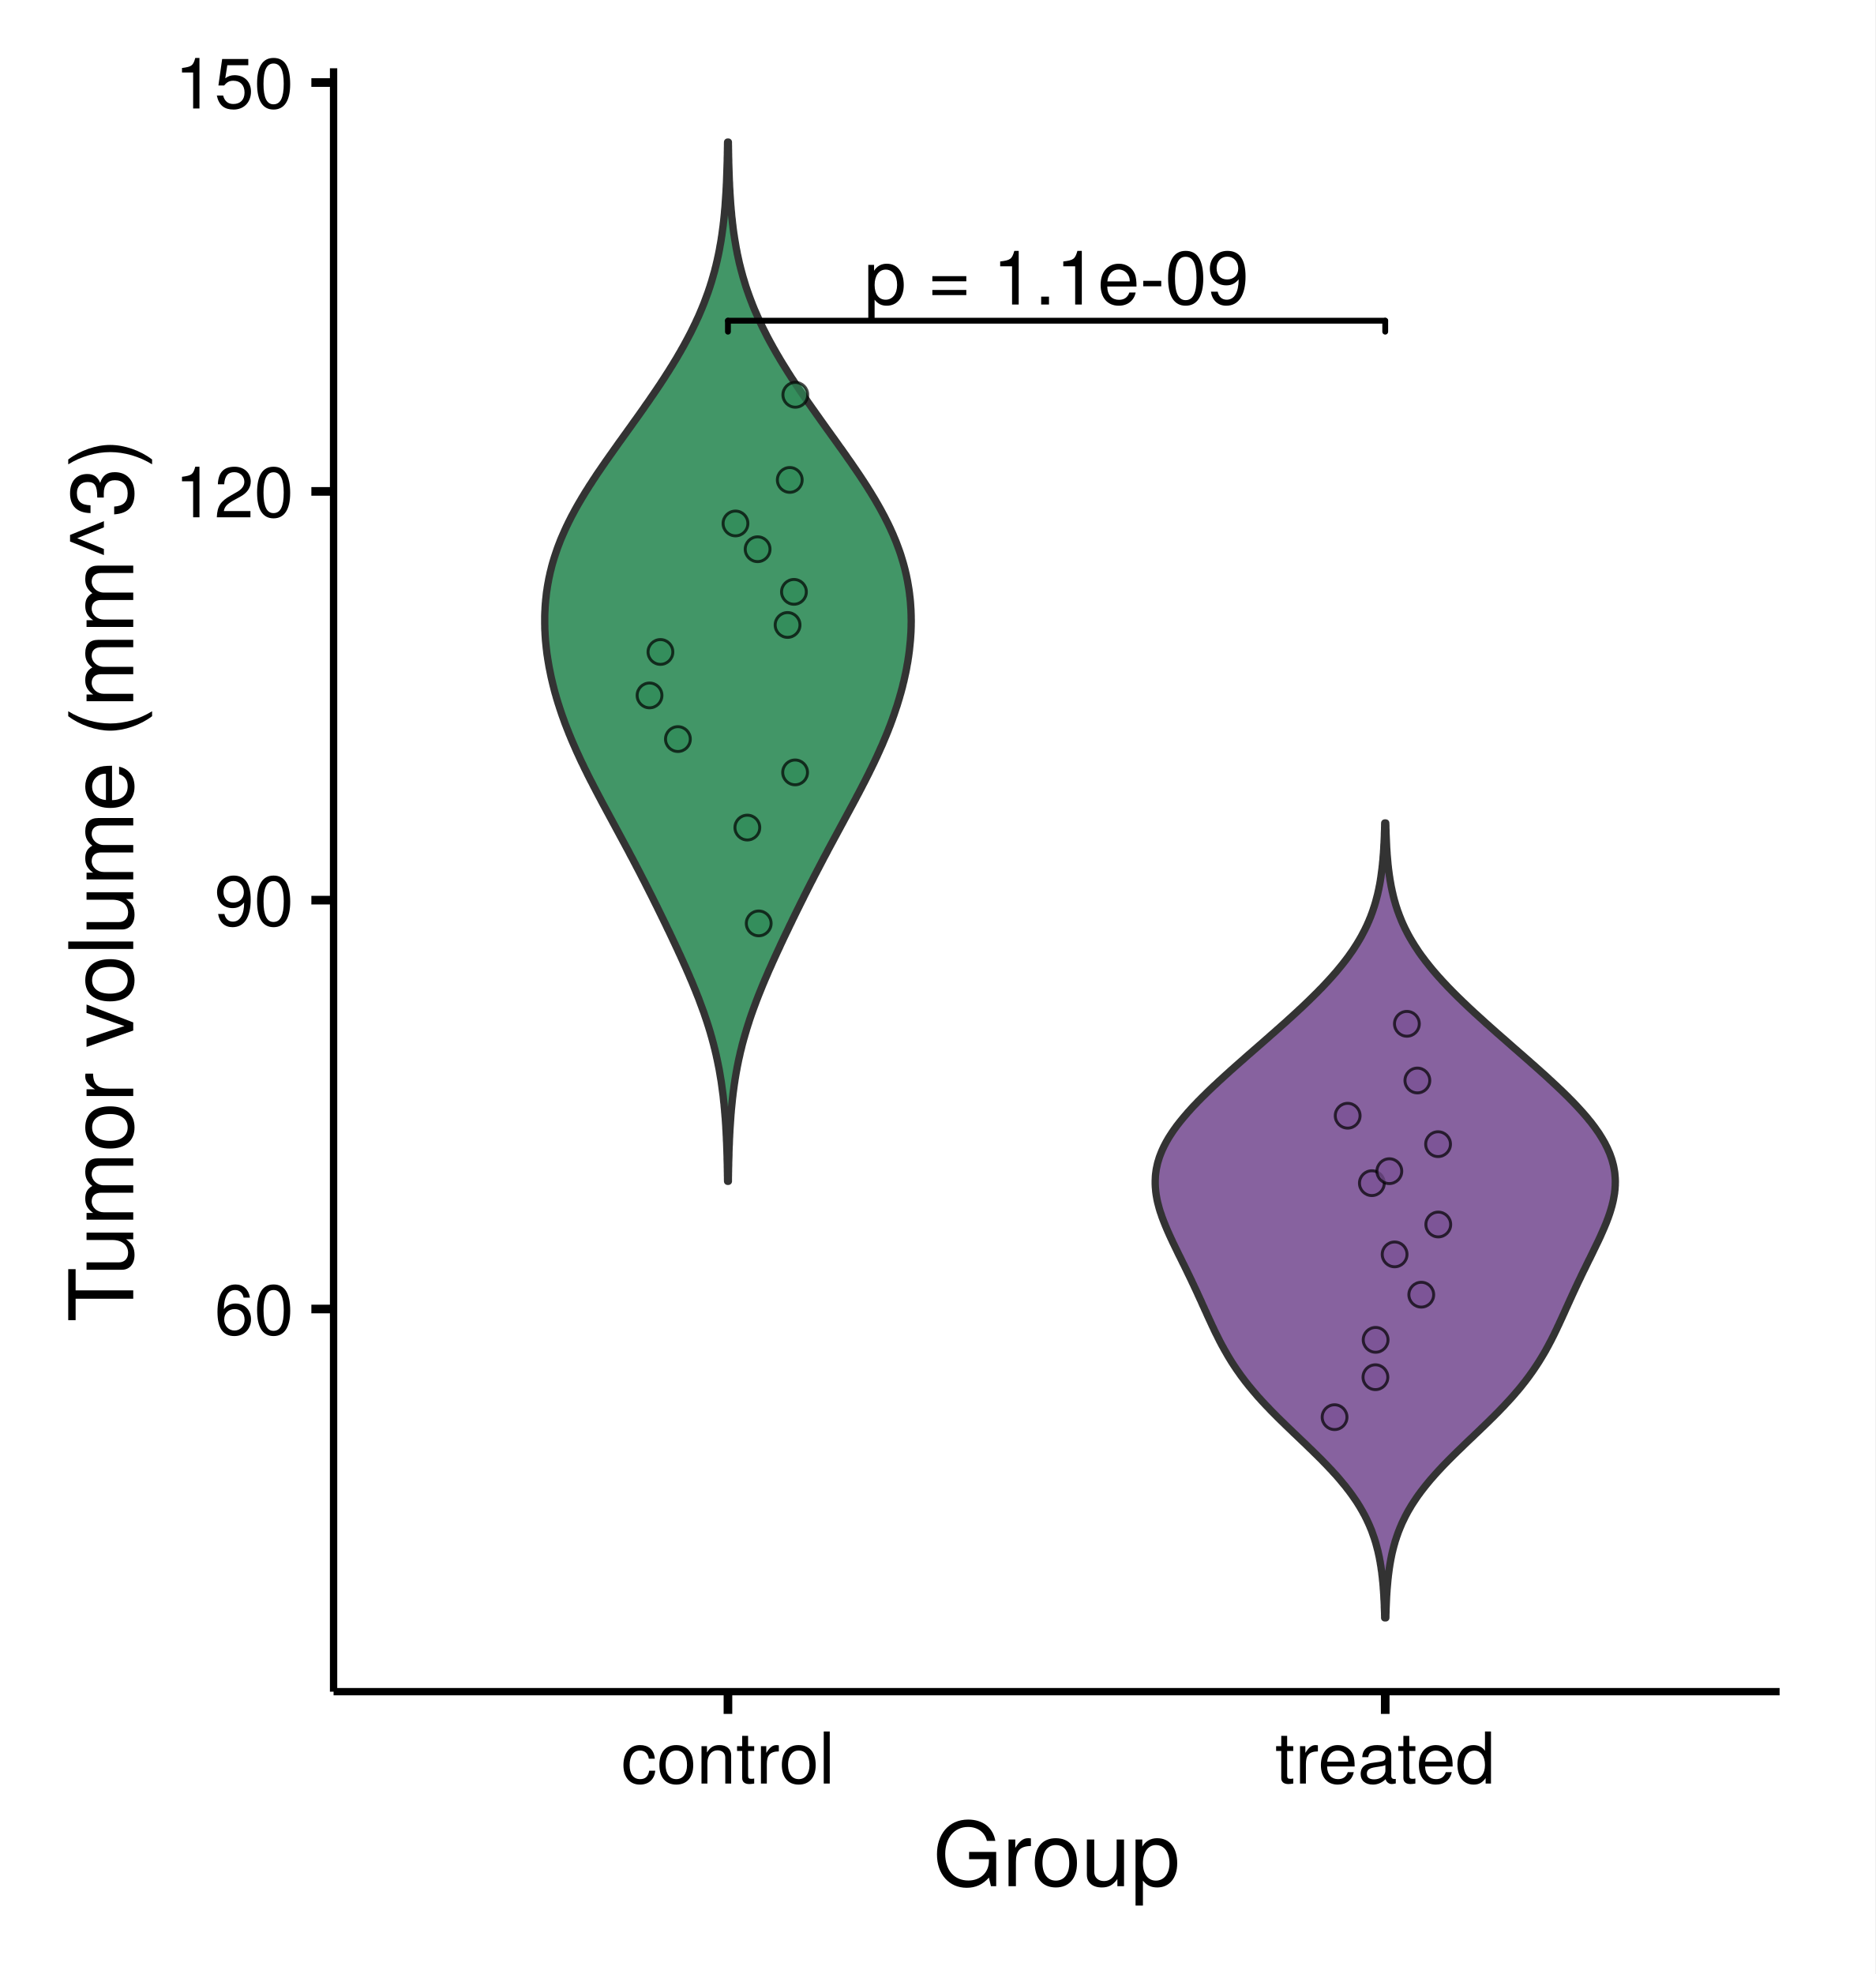
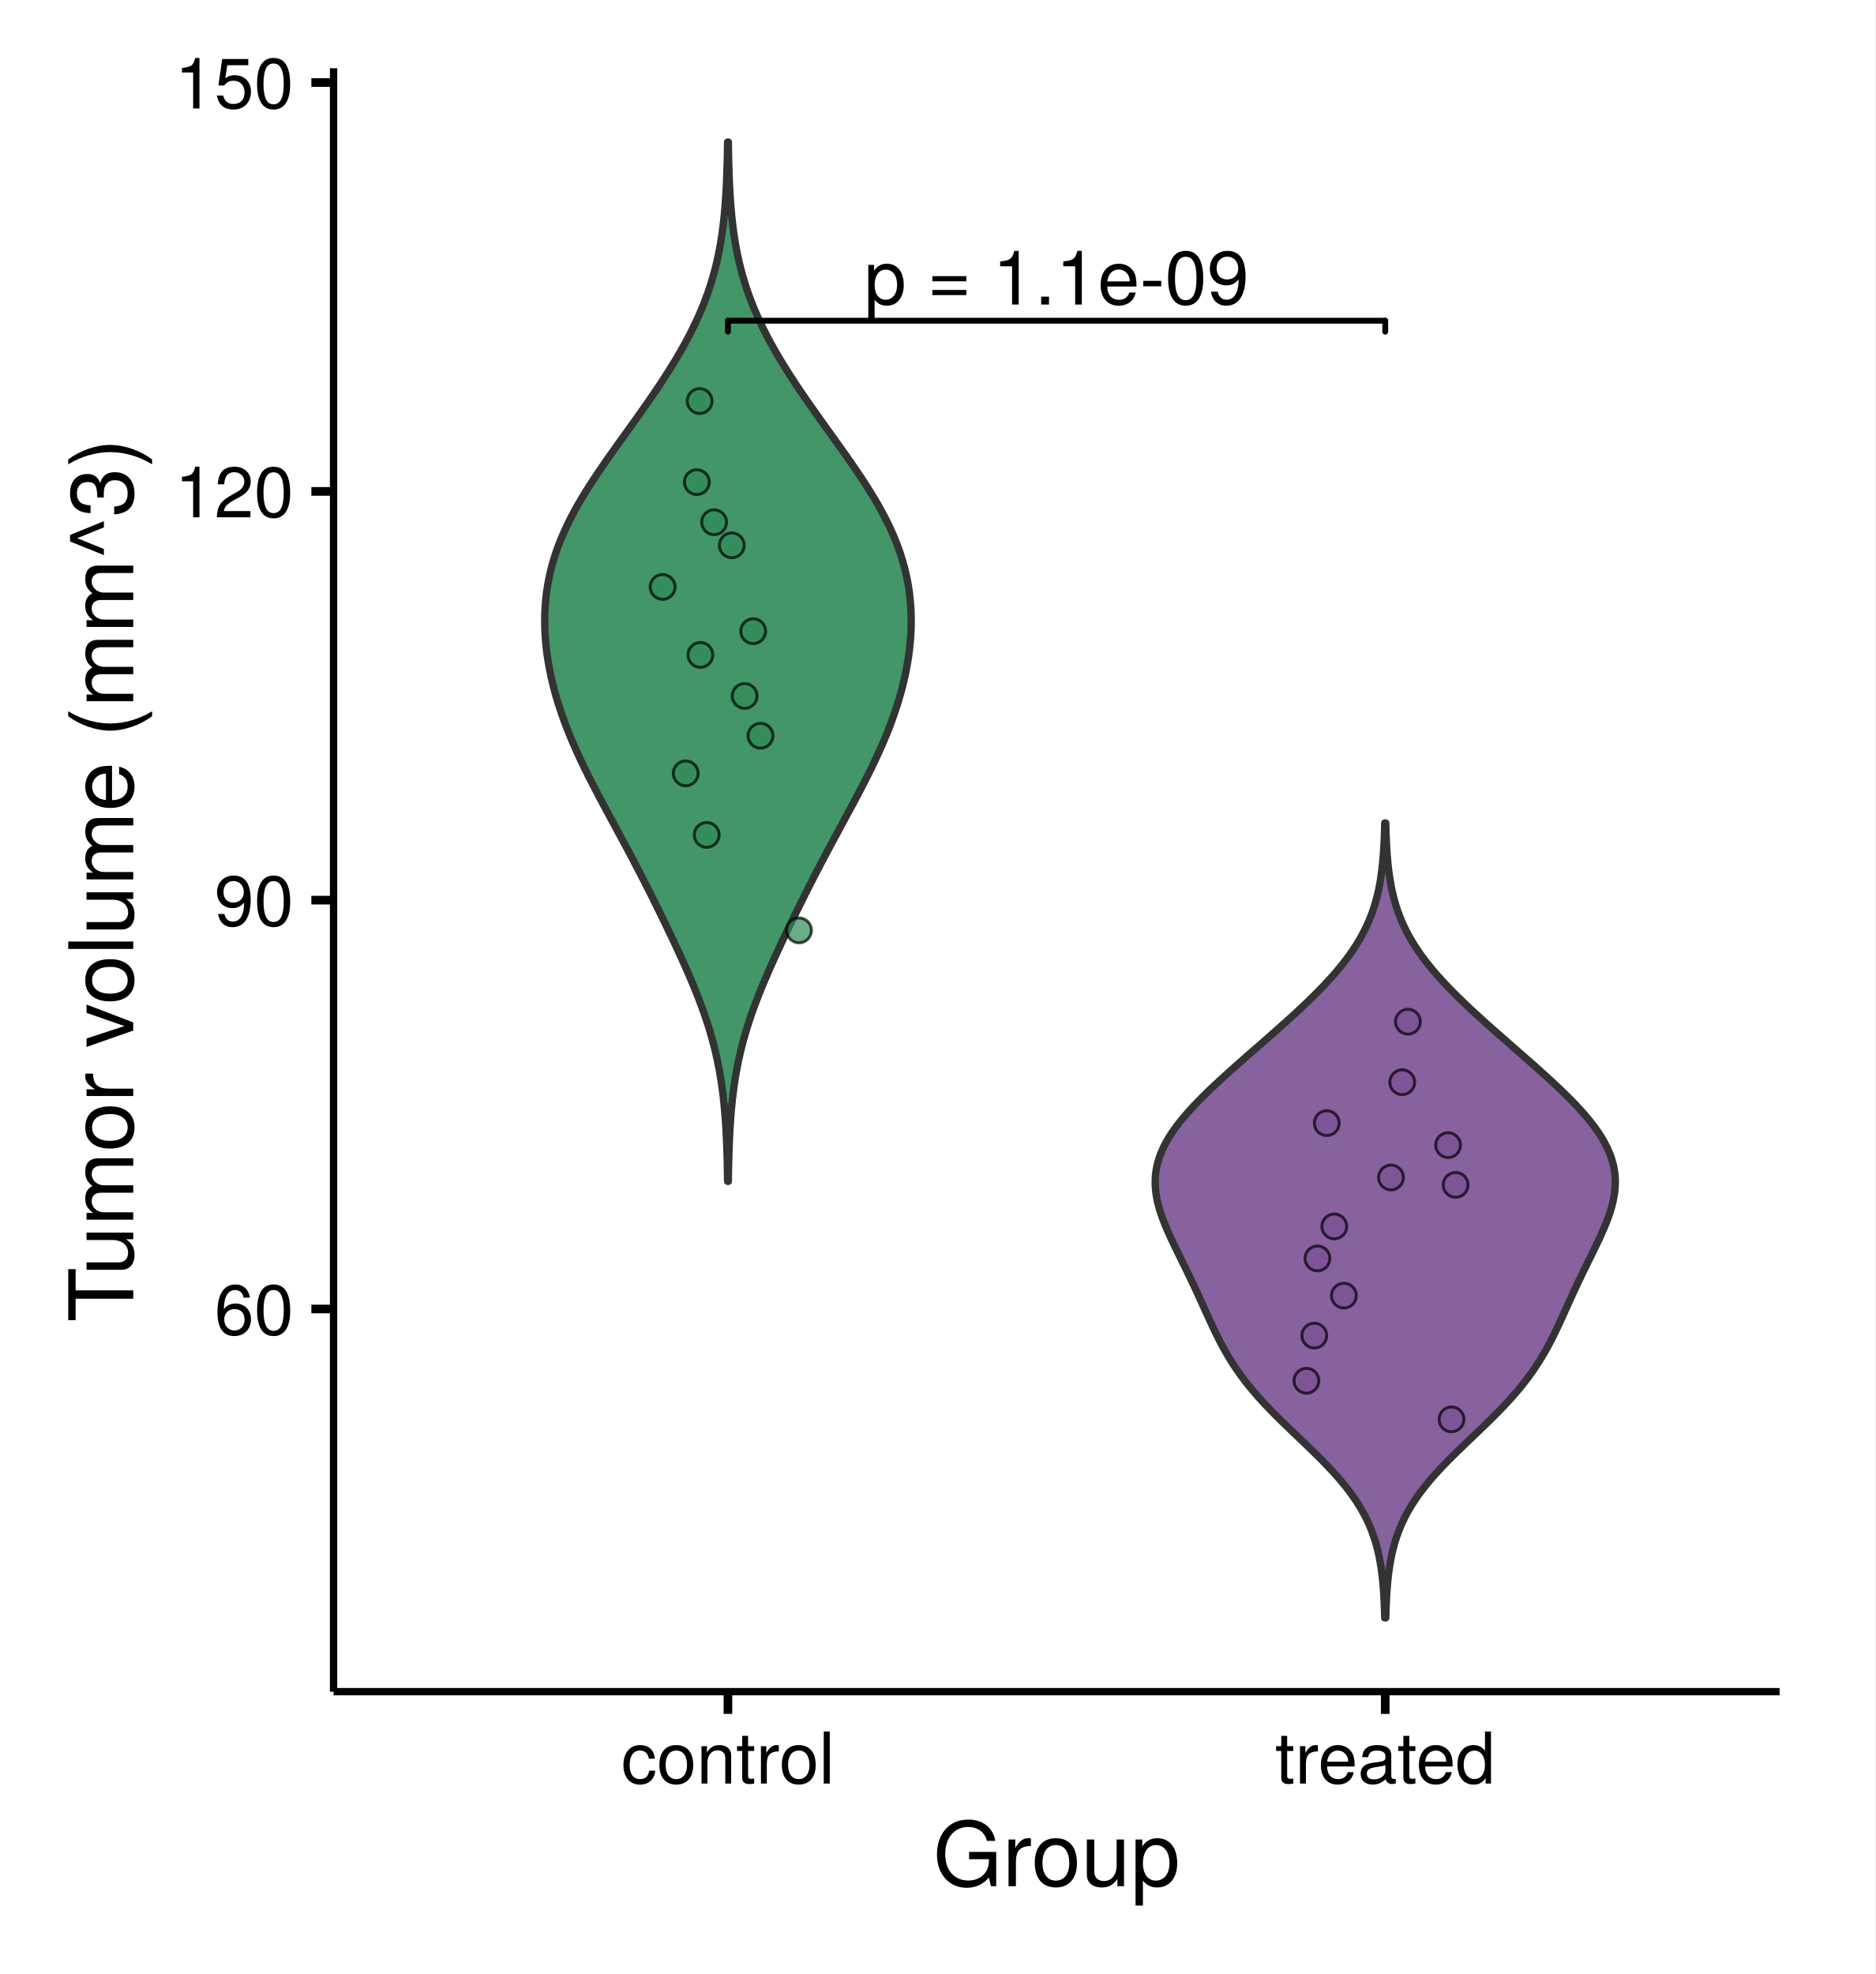
<svg xmlns="http://www.w3.org/2000/svg" class="svglite" width="273.60pt" height="288.00pt" viewBox="0 0 273.60 288.00">
  <defs>
    <style type="text/css">
    .svglite line, .svglite polyline, .svglite polygon, .svglite path, .svglite rect, .svglite circle {
      fill: none;
      stroke: #000000;
      stroke-linecap: round;
      stroke-linejoin: round;
      stroke-miterlimit: 10.00;
    }
    .svglite text {
      white-space: pre;
    }
  </style>
  </defs>
  <rect width="100%" height="100%" style="stroke: none; fill: #FFFFFF;" />
  <defs>
    <clipPath id="cpMC4wMHwyNzMuNjB8MC4wMHwyODguMDA=">
      <rect x="0.00" y="0.00" width="273.60" height="288.00" />
    </clipPath>
  </defs>
  <g clip-path="url(#cpMC4wMHwyNzMuNjB8MC4wMHwyODguMDA=)">
    <rect x="0.00" y="0.00" width="273.60" height="288.00" style="stroke-width: 1.26; stroke: #FFFFFF; fill: #FFFFFF;" />
  </g>
  <defs>
    <clipPath id="cpNDguNjd8MjU5LjY1fDkuOTZ8MjQ2Ljgx">
      <rect x="48.67" y="9.96" width="210.98" height="236.85" />
    </clipPath>
  </defs>
  <g clip-path="url(#cpNDguNjd8MjU5LjY1fDkuOTZ8MjQ2Ljgx)">
    <rect x="48.67" y="9.96" width="210.98" height="236.85" style="stroke-width: 1.26; stroke: none; fill: #FFFFFF;" />
    <polygon points="106.16,172.35 106.15,172.05 106.15,171.76 106.14,171.46 106.14,171.16 106.13,170.87 106.13,170.57 106.12,170.27 106.12,169.98 106.11,169.68 106.10,169.38 106.09,169.09 106.09,168.79 106.08,168.49 106.07,168.20 106.06,167.90 106.05,167.60 106.04,167.31 106.03,167.01 106.02,166.71 106.00,166.41 105.99,166.12 105.98,165.82 105.96,165.52 105.95,165.23 105.93,164.93 105.91,164.63 105.90,164.34 105.88,164.04 105.86,163.74 105.84,163.45 105.82,163.15 105.79,162.85 105.77,162.56 105.74,162.26 105.72,161.96 105.69,161.67 105.66,161.37 105.64,161.07 105.60,160.78 105.57,160.48 105.54,160.18 105.51,159.89 105.47,159.59 105.43,159.29 105.39,159.00 105.35,158.70 105.31,158.40 105.27,158.11 105.23,157.81 105.18,157.51 105.13,157.22 105.08,156.92 105.03,156.62 104.98,156.33 104.93,156.03 104.87,155.73 104.81,155.44 104.75,155.14 104.69,154.84 104.63,154.55 104.56,154.25 104.50,153.95 104.43,153.66 104.36,153.36 104.29,153.06 104.21,152.77 104.14,152.47 104.06,152.17 103.98,151.88 103.90,151.58 103.82,151.28 103.73,150.99 103.65,150.69 103.56,150.39 103.47,150.10 103.38,149.80 103.28,149.50 103.19,149.21 103.09,148.91 102.99,148.61 102.89,148.32 102.79,148.02 102.69,147.72 102.58,147.43 102.47,147.13 102.36,146.83 102.25,146.54 102.14,146.24 102.03,145.94 101.92,145.64 101.80,145.35 101.68,145.05 101.56,144.75 101.45,144.46 101.32,144.16 101.20,143.86 101.08,143.57 100.96,143.27 100.83,142.97 100.70,142.68 100.58,142.38 100.45,142.08 100.32,141.79 100.19,141.49 100.06,141.19 99.93,140.90 99.79,140.60 99.66,140.30 99.53,140.01 99.39,139.71 99.26,139.41 99.12,139.12 98.98,138.82 98.85,138.52 98.71,138.23 98.57,137.93 98.43,137.63 98.29,137.34 98.15,137.04 98.01,136.74 97.87,136.45 97.73,136.15 97.59,135.85 97.44,135.56 97.30,135.26 97.16,134.96 97.02,134.67 96.87,134.37 96.73,134.07 96.58,133.78 96.44,133.48 96.29,133.18 96.15,132.89 96.00,132.59 95.86,132.29 95.71,132.00 95.56,131.70 95.41,131.40 95.27,131.11 95.12,130.81 94.97,130.51 94.82,130.22 94.67,129.92 94.52,129.62 94.37,129.33 94.22,129.03 94.07,128.73 93.92,128.44 93.76,128.14 93.61,127.84 93.46,127.55 93.31,127.25 93.15,126.95 93.00,126.66 92.84,126.36 92.69,126.06 92.53,125.77 92.38,125.47 92.22,125.17 92.06,124.88 91.90,124.58 91.75,124.28 91.59,123.98 91.43,123.69 91.27,123.39 91.11,123.09 90.95,122.80 90.79,122.50 90.63,122.20 90.47,121.91 90.31,121.61 90.15,121.31 89.99,121.02 89.83,120.72 89.67,120.42 89.51,120.13 89.35,119.83 89.19,119.53 89.03,119.24 88.87,118.94 88.71,118.64 88.55,118.35 88.39,118.05 88.23,117.75 88.07,117.46 87.91,117.16 87.75,116.86 87.60,116.57 87.44,116.27 87.28,115.97 87.13,115.68 86.97,115.38 86.82,115.08 86.66,114.79 86.51,114.49 86.36,114.19 86.20,113.90 86.05,113.60 85.90,113.30 85.75,113.01 85.61,112.71 85.46,112.41 85.31,112.12 85.17,111.82 85.03,111.52 84.88,111.23 84.74,110.93 84.60,110.63 84.47,110.34 84.33,110.04 84.19,109.74 84.06,109.45 83.93,109.15 83.80,108.85 83.67,108.56 83.54,108.26 83.41,107.96 83.29,107.67 83.17,107.37 83.04,107.07 82.93,106.78 82.81,106.48 82.69,106.18 82.58,105.89 82.46,105.59 82.35,105.29 82.25,105.00 82.14,104.70 82.03,104.40 81.93,104.11 81.83,103.81 81.73,103.51 81.63,103.21 81.54,102.92 81.44,102.62 81.35,102.32 81.26,102.03 81.17,101.73 81.09,101.43 81.00,101.14 80.92,100.84 80.84,100.54 80.77,100.25 80.69,99.95 80.62,99.65 80.55,99.36 80.48,99.06 80.41,98.76 80.35,98.47 80.29,98.17 80.23,97.87 80.17,97.58 80.11,97.28 80.06,96.98 80.01,96.69 79.96,96.39 79.91,96.09 79.87,95.80 79.82,95.50 79.78,95.20 79.75,94.91 79.71,94.61 79.68,94.31 79.65,94.02 79.62,93.72 79.59,93.42 79.57,93.13 79.55,92.83 79.53,92.53 79.52,92.24 79.50,91.94 79.49,91.64 79.49,91.35 79.48,91.05 79.48,90.75 79.48,90.46 79.48,90.16 79.48,89.86 79.49,89.57 79.50,89.27 79.52,88.97 79.53,88.68 79.55,88.38 79.57,88.08 79.60,87.79 79.62,87.49 79.66,87.19 79.69,86.90 79.72,86.60 79.76,86.30 79.81,86.01 79.85,85.71 79.90,85.41 79.95,85.12 80.01,84.82 80.06,84.52 80.12,84.23 80.19,83.93 80.25,83.63 80.32,83.34 80.40,83.04 80.47,82.74 80.55,82.44 80.63,82.15 80.72,81.85 80.81,81.55 80.90,81.26 81.00,80.96 81.10,80.66 81.20,80.37 81.30,80.07 81.41,79.77 81.52,79.48 81.64,79.18 81.75,78.88 81.87,78.59 82.00,78.29 82.13,77.99 82.26,77.70 82.39,77.40 82.53,77.10 82.66,76.81 82.81,76.51 82.95,76.21 83.10,75.92 83.25,75.62 83.40,75.32 83.56,75.03 83.72,74.73 83.88,74.43 84.04,74.14 84.21,73.84 84.38,73.54 84.55,73.25 84.73,72.95 84.90,72.65 85.08,72.36 85.26,72.06 85.44,71.76 85.63,71.47 85.82,71.17 86.00,70.87 86.20,70.58 86.39,70.28 86.58,69.98 86.78,69.69 86.97,69.39 87.17,69.09 87.37,68.80 87.58,68.50 87.78,68.20 87.98,67.91 88.19,67.61 88.39,67.31 88.60,67.02 88.81,66.72 89.02,66.42 89.23,66.13 89.44,65.83 89.65,65.53 89.86,65.24 90.07,64.94 90.28,64.64 90.49,64.35 90.71,64.05 90.92,63.75 91.13,63.46 91.35,63.16 91.56,62.86 91.77,62.57 91.99,62.27 92.20,61.97 92.41,61.67 92.62,61.38 92.84,61.08 93.05,60.78 93.26,60.49 93.47,60.19 93.68,59.89 93.89,59.60 94.09,59.30 94.30,59.00 94.51,58.71 94.72,58.41 94.92,58.11 95.12,57.82 95.33,57.52 95.53,57.22 95.73,56.93 95.93,56.63 96.13,56.33 96.33,56.04 96.52,55.74 96.72,55.44 96.91,55.15 97.10,54.85 97.29,54.55 97.48,54.26 97.67,53.96 97.85,53.66 98.04,53.37 98.22,53.07 98.40,52.77 98.58,52.48 98.76,52.18 98.93,51.88 99.10,51.59 99.28,51.29 99.44,50.99 99.61,50.70 99.78,50.40 99.94,50.10 100.10,49.81 100.26,49.51 100.42,49.21 100.57,48.92 100.73,48.62 100.88,48.32 101.02,48.03 101.17,47.73 101.31,47.43 101.46,47.14 101.59,46.84 101.73,46.54 101.87,46.25 102.00,45.95 102.13,45.65 102.25,45.36 102.38,45.06 102.50,44.76 102.62,44.47 102.74,44.17 102.85,43.87 102.96,43.58 103.07,43.28 103.18,42.98 103.29,42.69 103.39,42.39 103.49,42.09 103.59,41.80 103.68,41.50 103.78,41.20 103.87,40.90 103.95,40.61 104.04,40.31 104.12,40.01 104.21,39.72 104.29,39.42 104.36,39.12 104.44,38.83 104.51,38.53 104.58,38.23 104.65,37.94 104.71,37.64 104.78,37.34 104.84,37.05 104.90,36.75 104.96,36.45 105.01,36.16 105.06,35.86 105.12,35.56 105.17,35.27 105.22,34.97 105.26,34.67 105.31,34.38 105.35,34.08 105.39,33.78 105.43,33.49 105.47,33.19 105.51,32.89 105.54,32.60 105.58,32.30 105.61,32.00 105.64,31.71 105.67,31.41 105.70,31.11 105.72,30.82 105.75,30.52 105.78,30.22 105.80,29.93 105.82,29.63 105.84,29.33 105.86,29.04 105.88,28.74 105.90,28.44 105.92,28.15 105.94,27.85 105.95,27.55 105.97,27.26 105.98,26.96 106.00,26.66 106.01,26.37 106.02,26.07 106.03,25.77 106.04,25.48 106.05,25.18 106.06,24.88 106.07,24.59 106.08,24.29 106.09,23.99 106.10,23.70 106.11,23.40 106.11,23.10 106.12,22.81 106.13,22.51 106.13,22.21 106.14,21.92 106.14,21.62 106.15,21.32 106.15,21.03 106.16,20.73 106.27,20.73 106.27,21.03 106.28,21.32 106.28,21.62 106.29,21.92 106.29,22.21 106.30,22.51 106.30,22.81 106.31,23.10 106.32,23.40 106.32,23.70 106.33,23.99 106.34,24.29 106.35,24.59 106.36,24.88 106.37,25.18 106.38,25.48 106.39,25.77 106.40,26.07 106.41,26.37 106.43,26.66 106.44,26.96 106.45,27.26 106.47,27.55 106.49,27.85 106.50,28.15 106.52,28.44 106.54,28.74 106.56,29.04 106.58,29.33 106.60,29.63 106.62,29.93 106.65,30.22 106.67,30.52 106.70,30.82 106.73,31.11 106.75,31.41 106.78,31.71 106.82,32.00 106.85,32.30 106.88,32.60 106.92,32.89 106.95,33.19 106.99,33.49 107.03,33.78 107.07,34.08 107.12,34.38 107.16,34.67 107.21,34.97 107.26,35.27 107.31,35.56 107.36,35.86 107.41,36.16 107.47,36.45 107.53,36.75 107.58,37.05 107.65,37.34 107.71,37.64 107.78,37.94 107.84,38.23 107.91,38.53 107.99,38.83 108.06,39.12 108.14,39.42 108.22,39.72 108.30,40.01 108.38,40.31 108.47,40.61 108.56,40.90 108.65,41.20 108.74,41.50 108.83,41.80 108.93,42.09 109.03,42.39 109.14,42.69 109.24,42.98 109.35,43.28 109.46,43.58 109.57,43.87 109.69,44.17 109.80,44.47 109.92,44.76 110.04,45.06 110.17,45.36 110.30,45.65 110.43,45.95 110.56,46.25 110.69,46.54 110.83,46.84 110.97,47.14 111.11,47.43 111.25,47.73 111.40,48.03 111.55,48.32 111.70,48.62 111.85,48.92 112.00,49.21 112.16,49.51 112.32,49.81 112.48,50.10 112.65,50.40 112.81,50.70 112.98,50.99 113.15,51.29 113.32,51.59 113.49,51.88 113.67,52.18 113.84,52.48 114.02,52.77 114.20,53.07 114.39,53.37 114.57,53.66 114.76,53.96 114.94,54.26 115.13,54.55 115.32,54.85 115.51,55.15 115.71,55.44 115.90,55.74 116.10,56.04 116.29,56.33 116.49,56.63 116.69,56.93 116.89,57.22 117.10,57.52 117.30,57.82 117.50,58.11 117.71,58.41 117.91,58.71 118.12,59.00 118.33,59.30 118.54,59.60 118.75,59.89 118.96,60.19 119.17,60.49 119.38,60.78 119.59,61.08 119.80,61.38 120.01,61.67 120.22,61.97 120.44,62.27 120.65,62.57 120.86,62.86 121.08,63.16 121.29,63.46 121.50,63.75 121.72,64.05 121.93,64.35 122.14,64.64 122.35,64.94 122.56,65.24 122.78,65.53 122.99,65.83 123.20,66.13 123.41,66.42 123.61,66.72 123.82,67.02 124.03,67.31 124.24,67.61 124.44,67.91 124.64,68.20 124.85,68.50 125.05,68.80 125.25,69.09 125.45,69.39 125.65,69.69 125.84,69.98 126.04,70.28 126.23,70.58 126.42,70.87 126.61,71.17 126.79,71.47 126.98,71.76 127.16,72.06 127.34,72.36 127.52,72.65 127.70,72.95 127.87,73.25 128.04,73.54 128.21,73.84 128.38,74.14 128.54,74.43 128.70,74.73 128.86,75.03 129.02,75.32 129.17,75.62 129.32,75.92 129.47,76.21 129.62,76.51 129.76,76.81 129.90,77.10 130.03,77.40 130.17,77.70 130.30,77.99 130.42,78.29 130.55,78.59 130.67,78.88 130.79,79.18 130.90,79.48 131.01,79.77 131.12,80.07 131.23,80.37 131.33,80.66 131.43,80.96 131.52,81.26 131.61,81.55 131.70,81.85 131.79,82.15 131.87,82.44 131.95,82.74 132.03,83.04 132.10,83.34 132.17,83.63 132.24,83.93 132.30,84.23 132.36,84.52 132.42,84.82 132.47,85.12 132.52,85.41 132.57,85.71 132.62,86.01 132.66,86.30 132.70,86.60 132.73,86.90 132.77,87.19 132.80,87.49 132.83,87.79 132.85,88.08 132.87,88.38 132.89,88.68 132.91,88.97 132.92,89.27 132.93,89.57 132.94,89.86 132.94,90.16 132.95,90.46 132.95,90.75 132.94,91.05 132.94,91.35 132.93,91.64 132.92,91.94 132.91,92.24 132.89,92.53 132.87,92.83 132.85,93.13 132.83,93.42 132.80,93.72 132.77,94.02 132.74,94.31 132.71,94.61 132.68,94.91 132.64,95.20 132.60,95.50 132.56,95.80 132.51,96.09 132.47,96.39 132.42,96.69 132.36,96.98 132.31,97.28 132.26,97.58 132.20,97.87 132.14,98.17 132.07,98.47 132.01,98.76 131.94,99.06 131.88,99.36 131.80,99.65 131.73,99.95 131.66,100.25 131.58,100.54 131.50,100.84 131.42,101.14 131.33,101.43 131.25,101.73 131.16,102.03 131.07,102.32 130.98,102.62 130.89,102.92 130.79,103.21 130.69,103.51 130.59,103.81 130.49,104.11 130.39,104.40 130.28,104.70 130.18,105.00 130.07,105.29 129.96,105.59 129.85,105.89 129.73,106.18 129.62,106.48 129.50,106.78 129.38,107.07 129.26,107.37 129.13,107.67 129.01,107.96 128.88,108.26 128.76,108.56 128.63,108.85 128.49,109.15 128.36,109.45 128.23,109.74 128.09,110.04 127.96,110.34 127.82,110.63 127.68,110.93 127.54,111.23 127.40,111.52 127.25,111.82 127.11,112.12 126.96,112.41 126.82,112.71 126.67,113.01 126.52,113.30 126.37,113.60 126.22,113.90 126.07,114.19 125.91,114.49 125.76,114.79 125.61,115.08 125.45,115.38 125.30,115.68 125.14,115.97 124.98,116.27 124.83,116.57 124.67,116.86 124.51,117.16 124.35,117.46 124.19,117.75 124.03,118.05 123.87,118.35 123.71,118.64 123.55,118.94 123.39,119.24 123.23,119.53 123.07,119.83 122.91,120.13 122.75,120.42 122.59,120.72 122.43,121.02 122.27,121.31 122.11,121.61 121.95,121.91 121.79,122.20 121.63,122.50 121.47,122.80 121.31,123.09 121.15,123.39 120.99,123.69 120.83,123.98 120.68,124.28 120.52,124.58 120.36,124.88 120.20,125.17 120.05,125.47 119.89,125.77 119.74,126.06 119.58,126.36 119.43,126.66 119.27,126.95 119.12,127.25 118.96,127.55 118.81,127.84 118.66,128.14 118.51,128.44 118.35,128.73 118.20,129.03 118.05,129.33 117.90,129.62 117.75,129.92 117.60,130.22 117.45,130.51 117.30,130.81 117.16,131.11 117.01,131.40 116.86,131.70 116.71,132.00 116.57,132.29 116.42,132.59 116.27,132.89 116.13,133.18 115.98,133.48 115.84,133.78 115.69,134.07 115.55,134.37 115.41,134.67 115.26,134.96 115.12,135.26 114.98,135.56 114.84,135.85 114.69,136.15 114.55,136.45 114.41,136.74 114.27,137.04 114.13,137.34 113.99,137.63 113.85,137.93 113.72,138.23 113.58,138.52 113.44,138.82 113.30,139.12 113.17,139.41 113.03,139.71 112.90,140.01 112.76,140.30 112.63,140.60 112.50,140.90 112.37,141.19 112.23,141.49 112.10,141.79 111.98,142.08 111.85,142.38 111.72,142.68 111.59,142.97 111.47,143.27 111.34,143.57 111.22,143.86 111.10,144.16 110.98,144.46 110.86,144.75 110.74,145.05 110.62,145.35 110.51,145.64 110.39,145.94 110.28,146.24 110.17,146.54 110.06,146.83 109.95,147.13 109.84,147.43 109.74,147.72 109.63,148.02 109.53,148.32 109.43,148.61 109.33,148.91 109.24,149.21 109.14,149.50 109.05,149.80 108.95,150.10 108.87,150.39 108.78,150.69 108.69,150.99 108.61,151.28 108.52,151.58 108.44,151.88 108.36,152.17 108.28,152.47 108.21,152.77 108.14,153.06 108.06,153.36 107.99,153.66 107.93,153.95 107.86,154.25 107.79,154.55 107.73,154.84 107.67,155.14 107.61,155.44 107.55,155.73 107.50,156.03 107.44,156.33 107.39,156.62 107.34,156.92 107.29,157.22 107.24,157.51 107.20,157.81 107.15,158.11 107.11,158.40 107.07,158.70 107.03,159.00 106.99,159.29 106.95,159.59 106.92,159.89 106.88,160.18 106.85,160.48 106.82,160.78 106.79,161.07 106.76,161.37 106.73,161.67 106.70,161.96 106.68,162.26 106.65,162.56 106.63,162.85 106.61,163.15 106.59,163.45 106.57,163.74 106.55,164.04 106.53,164.34 106.51,164.63 106.49,164.93 106.48,165.23 106.46,165.52 106.45,165.82 106.43,166.12 106.42,166.41 106.41,166.71 106.40,167.01 106.38,167.31 106.37,167.60 106.36,167.90 106.35,168.20 106.35,168.49 106.34,168.79 106.33,169.09 106.32,169.38 106.31,169.68 106.31,169.98 106.30,170.27 106.29,170.57 106.29,170.87 106.28,171.16 106.28,171.46 106.27,171.76 106.27,172.05 106.27,172.35 106.16,172.35 " style="stroke-width: 1.07; stroke: #333333; stroke-linecap: butt; fill: #2E8B57; fill-opacity: 0.90;" />
    <polygon points="202.03,236.04 202.03,235.82 202.02,235.59 202.02,235.36 202.01,235.14 202.00,234.91 201.99,234.68 201.98,234.46 201.98,234.23 201.97,234.00 201.96,233.77 201.95,233.55 201.93,233.32 201.92,233.09 201.91,232.87 201.90,232.64 201.88,232.41 201.87,232.19 201.85,231.96 201.83,231.73 201.82,231.50 201.80,231.28 201.78,231.05 201.76,230.82 201.73,230.60 201.71,230.37 201.69,230.14 201.66,229.92 201.63,229.69 201.61,229.46 201.58,229.24 201.54,229.01 201.51,228.78 201.48,228.55 201.44,228.33 201.40,228.10 201.37,227.87 201.32,227.65 201.28,227.42 201.24,227.19 201.19,226.97 201.14,226.74 201.09,226.51 201.04,226.28 200.98,226.06 200.92,225.83 200.86,225.60 200.80,225.38 200.74,225.15 200.67,224.92 200.60,224.70 200.53,224.47 200.45,224.24 200.37,224.02 200.29,223.79 200.21,223.56 200.13,223.33 200.04,223.11 199.94,222.88 199.85,222.65 199.75,222.43 199.65,222.20 199.54,221.97 199.44,221.75 199.33,221.52 199.21,221.29 199.10,221.06 198.97,220.84 198.85,220.61 198.72,220.38 198.59,220.16 198.46,219.93 198.32,219.70 198.18,219.48 198.04,219.25 197.89,219.02 197.74,218.80 197.58,218.57 197.42,218.34 197.26,218.11 197.10,217.89 196.93,217.66 196.76,217.43 196.58,217.21 196.41,216.98 196.23,216.75 196.04,216.53 195.85,216.30 195.66,216.07 195.47,215.84 195.28,215.62 195.08,215.39 194.88,215.16 194.67,214.94 194.46,214.71 194.26,214.48 194.04,214.26 193.83,214.03 193.61,213.80 193.39,213.57 193.17,213.35 192.95,213.12 192.73,212.89 192.50,212.67 192.27,212.44 192.04,212.21 191.81,211.99 191.58,211.76 191.35,211.53 191.11,211.31 190.88,211.08 190.64,210.85 190.41,210.62 190.17,210.40 189.93,210.17 189.69,209.94 189.46,209.72 189.22,209.49 188.98,209.26 188.74,209.04 188.51,208.81 188.27,208.58 188.03,208.35 187.80,208.13 187.56,207.90 187.33,207.67 187.10,207.45 186.86,207.22 186.63,206.99 186.40,206.77 186.18,206.54 185.95,206.31 185.73,206.09 185.50,205.86 185.28,205.63 185.07,205.40 184.85,205.18 184.63,204.95 184.42,204.72 184.21,204.50 184.00,204.27 183.80,204.04 183.59,203.82 183.39,203.59 183.20,203.36 183.00,203.13 182.81,202.91 182.62,202.68 182.43,202.45 182.24,202.23 182.06,202.00 181.88,201.77 181.70,201.55 181.53,201.32 181.36,201.09 181.19,200.87 181.02,200.64 180.86,200.41 180.70,200.18 180.54,199.96 180.38,199.73 180.23,199.50 180.08,199.28 179.93,199.05 179.78,198.82 179.64,198.60 179.50,198.37 179.36,198.14 179.22,197.91 179.09,197.69 178.96,197.46 178.83,197.23 178.70,197.01 178.57,196.78 178.45,196.55 178.32,196.33 178.20,196.10 178.08,195.87 177.96,195.65 177.85,195.42 177.73,195.19 177.62,194.96 177.51,194.74 177.39,194.51 177.28,194.28 177.17,194.06 177.07,193.83 176.96,193.60 176.85,193.38 176.75,193.15 176.64,192.92 176.54,192.69 176.43,192.47 176.33,192.24 176.22,192.01 176.12,191.79 176.02,191.56 175.92,191.33 175.81,191.11 175.71,190.88 175.61,190.65 175.50,190.43 175.40,190.20 175.30,189.97 175.20,189.74 175.09,189.52 174.99,189.29 174.88,189.06 174.78,188.84 174.68,188.61 174.57,188.38 174.47,188.16 174.36,187.93 174.25,187.70 174.15,187.47 174.04,187.25 173.93,187.02 173.83,186.79 173.72,186.57 173.61,186.34 173.50,186.11 173.39,185.89 173.28,185.66 173.17,185.43 173.06,185.20 172.95,184.98 172.84,184.75 172.73,184.52 172.61,184.30 172.50,184.07 172.39,183.84 172.28,183.62 172.17,183.39 172.05,183.16 171.94,182.94 171.83,182.71 171.72,182.48 171.61,182.25 171.50,182.03 171.39,181.80 171.28,181.57 171.17,181.35 171.06,181.12 170.96,180.89 170.85,180.67 170.75,180.44 170.64,180.21 170.54,179.98 170.44,179.76 170.34,179.53 170.24,179.30 170.15,179.08 170.05,178.85 169.96,178.62 169.87,178.40 169.78,178.17 169.69,177.94 169.61,177.72 169.52,177.49 169.45,177.26 169.37,177.03 169.29,176.81 169.22,176.58 169.15,176.35 169.09,176.13 169.03,175.90 168.97,175.67 168.91,175.45 168.86,175.22 168.81,174.99 168.77,174.76 168.73,174.54 168.69,174.31 168.66,174.08 168.63,173.86 168.61,173.63 168.59,173.40 168.57,173.18 168.56,172.95 168.55,172.72 168.55,172.50 168.55,172.27 168.56,172.04 168.57,171.81 168.58,171.59 168.60,171.36 168.63,171.13 168.66,170.91 168.69,170.68 168.73,170.45 168.78,170.23 168.83,170.00 168.88,169.77 168.94,169.54 169.01,169.32 169.08,169.09 169.15,168.86 169.23,168.64 169.32,168.41 169.41,168.18 169.50,167.96 169.60,167.73 169.71,167.50 169.81,167.28 169.93,167.05 170.05,166.82 170.17,166.59 170.30,166.37 170.43,166.14 170.57,165.91 170.71,165.69 170.86,165.46 171.01,165.23 171.16,165.01 171.32,164.78 171.49,164.55 171.65,164.32 171.82,164.10 172.00,163.87 172.18,163.64 172.36,163.42 172.55,163.19 172.74,162.96 172.93,162.74 173.13,162.51 173.32,162.28 173.53,162.06 173.73,161.83 173.94,161.60 174.15,161.37 174.37,161.15 174.59,160.92 174.80,160.69 175.03,160.47 175.25,160.24 175.48,160.01 175.71,159.79 175.94,159.56 176.17,159.33 176.41,159.10 176.64,158.88 176.88,158.65 177.12,158.42 177.37,158.20 177.61,157.97 177.85,157.74 178.10,157.52 178.35,157.29 178.60,157.06 178.85,156.83 179.10,156.61 179.35,156.38 179.60,156.15 179.86,155.93 180.11,155.70 180.37,155.47 180.62,155.25 180.88,155.02 181.14,154.79 181.40,154.57 181.65,154.34 181.91,154.11 182.17,153.88 182.43,153.66 182.69,153.43 182.95,153.20 183.21,152.98 183.47,152.75 183.73,152.52 183.99,152.30 184.25,152.07 184.51,151.84 184.77,151.61 185.03,151.39 185.28,151.16 185.54,150.93 185.80,150.71 186.06,150.48 186.31,150.25 186.57,150.03 186.82,149.80 187.08,149.57 187.33,149.35 187.59,149.12 187.84,148.89 188.09,148.66 188.34,148.44 188.59,148.21 188.84,147.98 189.08,147.76 189.33,147.53 189.57,147.30 189.82,147.08 190.06,146.85 190.30,146.62 190.54,146.39 190.77,146.17 191.01,145.94 191.24,145.71 191.47,145.49 191.70,145.26 191.93,145.03 192.16,144.81 192.38,144.58 192.60,144.35 192.83,144.13 193.04,143.90 193.26,143.67 193.47,143.44 193.68,143.22 193.89,142.99 194.10,142.76 194.30,142.54 194.50,142.31 194.70,142.08 194.90,141.86 195.09,141.63 195.28,141.40 195.47,141.17 195.65,140.95 195.84,140.72 196.02,140.49 196.19,140.27 196.37,140.04 196.54,139.81 196.71,139.59 196.87,139.36 197.03,139.13 197.19,138.91 197.35,138.68 197.50,138.45 197.65,138.22 197.79,138.00 197.94,137.77 198.08,137.54 198.21,137.32 198.35,137.09 198.48,136.86 198.61,136.64 198.73,136.41 198.85,136.18 198.97,135.95 199.09,135.73 199.20,135.50 199.31,135.27 199.42,135.05 199.52,134.82 199.62,134.59 199.72,134.37 199.81,134.14 199.91,133.91 200.00,133.69 200.08,133.46 200.17,133.23 200.25,133.00 200.33,132.78 200.40,132.55 200.48,132.32 200.55,132.10 200.62,131.87 200.69,131.64 200.75,131.42 200.81,131.19 200.87,130.96 200.93,130.73 200.99,130.51 201.04,130.28 201.09,130.05 201.14,129.83 201.19,129.60 201.23,129.37 201.28,129.15 201.32,128.92 201.36,128.69 201.40,128.47 201.43,128.24 201.47,128.01 201.50,127.78 201.53,127.56 201.56,127.33 201.59,127.10 201.62,126.88 201.65,126.65 201.67,126.42 201.70,126.20 201.72,125.97 201.74,125.74 201.77,125.51 201.79,125.29 201.80,125.06 201.82,124.83 201.84,124.61 201.86,124.38 201.87,124.15 201.89,123.93 201.90,123.70 201.91,123.47 201.92,123.24 201.94,123.02 201.95,122.79 201.96,122.56 201.97,122.34 201.98,122.11 201.99,121.88 201.99,121.66 202.00,121.43 202.01,121.20 202.02,120.98 202.02,120.75 202.03,120.52 202.03,120.29 202.04,120.07 202.18,120.07 202.19,120.29 202.20,120.52 202.20,120.75 202.21,120.98 202.22,121.20 202.22,121.43 202.23,121.66 202.24,121.88 202.25,122.11 202.26,122.34 202.27,122.56 202.28,122.79 202.29,123.02 202.30,123.24 202.31,123.47 202.32,123.70 202.34,123.93 202.35,124.15 202.37,124.38 202.38,124.61 202.40,124.83 202.42,125.06 202.44,125.29 202.46,125.51 202.48,125.74 202.50,125.97 202.52,126.20 202.55,126.42 202.57,126.65 202.60,126.88 202.63,127.10 202.66,127.33 202.69,127.56 202.72,127.78 202.76,128.01 202.79,128.24 202.83,128.47 202.87,128.69 202.91,128.92 202.95,129.15 202.99,129.37 203.04,129.60 203.09,129.83 203.13,130.05 203.19,130.28 203.24,130.51 203.29,130.73 203.35,130.96 203.41,131.19 203.47,131.42 203.54,131.64 203.60,131.87 203.67,132.10 203.74,132.32 203.82,132.55 203.89,132.78 203.97,133.00 204.06,133.23 204.14,133.46 204.23,133.69 204.32,133.91 204.41,134.14 204.50,134.37 204.60,134.59 204.70,134.82 204.81,135.05 204.91,135.27 205.02,135.50 205.14,135.73 205.25,135.95 205.37,136.18 205.49,136.41 205.62,136.64 205.74,136.86 205.88,137.09 206.01,137.32 206.15,137.54 206.29,137.77 206.43,138.00 206.58,138.22 206.73,138.45 206.88,138.68 207.03,138.91 207.19,139.13 207.35,139.36 207.52,139.59 207.69,139.81 207.86,140.04 208.03,140.27 208.21,140.49 208.39,140.72 208.57,140.95 208.75,141.17 208.94,141.40 209.13,141.63 209.33,141.86 209.52,142.08 209.72,142.31 209.92,142.54 210.13,142.76 210.33,142.99 210.54,143.22 210.75,143.44 210.97,143.67 211.18,143.90 211.40,144.13 211.62,144.35 211.84,144.58 212.07,144.81 212.29,145.03 212.52,145.26 212.75,145.49 212.98,145.71 213.22,145.94 213.45,146.17 213.69,146.39 213.93,146.62 214.17,146.85 214.41,147.08 214.65,147.30 214.90,147.53 215.14,147.76 215.39,147.98 215.64,148.21 215.89,148.44 216.14,148.66 216.39,148.89 216.64,149.12 216.89,149.35 217.15,149.57 217.40,149.80 217.66,150.03 217.91,150.25 218.17,150.48 218.42,150.71 218.68,150.93 218.94,151.16 219.20,151.39 219.46,151.61 219.72,151.84 219.98,152.07 220.24,152.30 220.49,152.52 220.75,152.75 221.01,152.98 221.27,153.20 221.53,153.43 221.79,153.66 222.05,153.88 222.31,154.11 222.57,154.34 222.83,154.57 223.09,154.79 223.34,155.02 223.60,155.25 223.86,155.47 224.11,155.70 224.37,155.93 224.62,156.15 224.87,156.38 225.13,156.61 225.38,156.83 225.63,157.06 225.88,157.29 226.12,157.52 226.37,157.74 226.61,157.97 226.86,158.20 227.10,158.42 227.34,158.65 227.58,158.88 227.82,159.10 228.05,159.33 228.29,159.56 228.52,159.79 228.75,160.01 228.97,160.24 229.20,160.47 229.42,160.69 229.64,160.92 229.86,161.15 230.07,161.37 230.28,161.60 230.49,161.83 230.70,162.06 230.90,162.28 231.10,162.51 231.30,162.74 231.49,162.96 231.68,163.19 231.86,163.42 232.05,163.64 232.23,163.87 232.40,164.10 232.57,164.32 232.74,164.55 232.90,164.78 233.06,165.01 233.22,165.23 233.37,165.46 233.51,165.69 233.65,165.91 233.79,166.14 233.92,166.37 234.05,166.59 234.18,166.82 234.29,167.05 234.41,167.28 234.52,167.50 234.62,167.73 234.72,167.96 234.82,168.18 234.91,168.41 234.99,168.64 235.07,168.86 235.15,169.09 235.22,169.32 235.28,169.54 235.34,169.77 235.40,170.00 235.45,170.23 235.49,170.45 235.53,170.68 235.57,170.91 235.60,171.13 235.62,171.36 235.64,171.59 235.66,171.81 235.67,172.04 235.68,172.27 235.68,172.50 235.67,172.72 235.67,172.95 235.65,173.18 235.64,173.40 235.62,173.63 235.59,173.86 235.57,174.08 235.53,174.31 235.49,174.54 235.45,174.76 235.41,174.99 235.36,175.22 235.31,175.45 235.25,175.67 235.20,175.90 235.13,176.13 235.07,176.35 235.00,176.58 234.93,176.81 234.86,177.03 234.78,177.26 234.70,177.49 234.62,177.72 234.53,177.94 234.45,178.17 234.36,178.40 234.27,178.62 234.17,178.85 234.08,179.08 233.98,179.30 233.88,179.53 233.78,179.76 233.68,179.98 233.58,180.21 233.48,180.44 233.37,180.67 233.27,180.89 233.16,181.12 233.05,181.35 232.94,181.57 232.83,181.80 232.72,182.03 232.61,182.25 232.50,182.48 232.39,182.71 232.28,182.94 232.17,183.16 232.06,183.39 231.95,183.62 231.83,183.84 231.72,184.07 231.61,184.30 231.50,184.52 231.39,184.75 231.28,184.98 231.17,185.20 231.05,185.43 230.94,185.66 230.83,185.89 230.72,186.11 230.62,186.34 230.51,186.57 230.40,186.79 230.29,187.02 230.18,187.25 230.08,187.47 229.97,187.70 229.86,187.93 229.76,188.16 229.65,188.38 229.55,188.61 229.44,188.84 229.34,189.06 229.24,189.29 229.13,189.52 229.03,189.74 228.93,189.97 228.82,190.20 228.72,190.43 228.62,190.65 228.51,190.88 228.41,191.11 228.31,191.33 228.21,191.56 228.10,191.79 228.00,192.01 227.90,192.24 227.79,192.47 227.69,192.69 227.58,192.92 227.48,193.15 227.37,193.38 227.26,193.60 227.16,193.83 227.05,194.06 226.94,194.28 226.83,194.51 226.72,194.74 226.61,194.96 226.49,195.19 226.38,195.42 226.26,195.65 226.14,195.87 226.02,196.10 225.90,196.33 225.78,196.55 225.65,196.78 225.53,197.01 225.40,197.23 225.27,197.46 225.13,197.69 225.00,197.91 224.86,198.14 224.72,198.37 224.58,198.60 224.44,198.82 224.29,199.05 224.14,199.28 223.99,199.50 223.84,199.73 223.68,199.96 223.53,200.18 223.36,200.41 223.20,200.64 223.03,200.87 222.87,201.09 222.69,201.32 222.52,201.55 222.34,201.77 222.16,202.00 221.98,202.23 221.80,202.45 221.61,202.68 221.42,202.91 221.22,203.13 221.03,203.36 220.83,203.59 220.63,203.82 220.43,204.04 220.22,204.27 220.01,204.50 219.80,204.72 219.59,204.95 219.38,205.18 219.16,205.40 218.94,205.63 218.72,205.86 218.50,206.09 218.27,206.31 218.05,206.54 217.82,206.77 217.59,206.99 217.36,207.22 217.13,207.45 216.90,207.67 216.66,207.90 216.43,208.13 216.19,208.35 215.96,208.58 215.72,208.81 215.48,209.04 215.24,209.26 215.01,209.49 214.77,209.72 214.53,209.94 214.29,210.17 214.05,210.40 213.82,210.62 213.58,210.85 213.35,211.08 213.11,211.31 212.88,211.53 212.64,211.76 212.41,211.99 212.18,212.21 211.95,212.44 211.72,212.67 211.50,212.89 211.27,213.12 211.05,213.35 210.83,213.57 210.61,213.80 210.39,214.03 210.18,214.26 209.97,214.48 209.76,214.71 209.55,214.94 209.35,215.16 209.15,215.39 208.95,215.62 208.75,215.84 208.56,216.07 208.37,216.30 208.18,216.53 208.00,216.75 207.82,216.98 207.64,217.21 207.47,217.43 207.29,217.66 207.13,217.89 206.96,218.11 206.80,218.34 206.64,218.57 206.49,218.80 206.34,219.02 206.19,219.25 206.04,219.48 205.90,219.70 205.77,219.93 205.63,220.16 205.50,220.38 205.37,220.61 205.25,220.84 205.13,221.06 205.01,221.29 204.90,221.52 204.79,221.75 204.68,221.97 204.57,222.20 204.47,222.43 204.38,222.65 204.28,222.88 204.19,223.11 204.10,223.33 204.01,223.56 203.93,223.79 203.85,224.02 203.77,224.24 203.70,224.47 203.62,224.70 203.55,224.92 203.49,225.15 203.42,225.38 203.36,225.60 203.30,225.83 203.24,226.06 203.19,226.28 203.13,226.51 203.08,226.74 203.03,226.97 202.99,227.19 202.94,227.42 202.90,227.65 202.86,227.87 202.82,228.10 202.78,228.33 202.75,228.55 202.71,228.78 202.68,229.01 202.65,229.24 202.62,229.46 202.59,229.69 202.56,229.92 202.54,230.14 202.51,230.37 202.49,230.60 202.47,230.82 202.45,231.05 202.43,231.28 202.41,231.50 202.39,231.73 202.37,231.96 202.36,232.19 202.34,232.41 202.33,232.64 202.31,232.87 202.30,233.09 202.29,233.32 202.28,233.55 202.27,233.77 202.26,234.00 202.25,234.23 202.24,234.46 202.23,234.68 202.22,234.91 202.22,235.14 202.21,235.36 202.20,235.59 202.20,235.82 202.19,236.04 202.03,236.04 " style="stroke-width: 1.07; stroke: #333333; stroke-linecap: butt; fill: #7A5195; fill-opacity: 0.90;" />
-     <circle cx="98.91" cy="107.83" r="1.81" style="stroke-width: 0.43; stroke: #000000; stroke-opacity: 0.70; fill: #2E8B57; fill-opacity: 0.70;" />
-     <circle cx="107.31" cy="76.37" r="1.81" style="stroke-width: 0.43; stroke: #000000; stroke-opacity: 0.70; fill: #2E8B57; fill-opacity: 0.70;" />
-     <circle cx="109.04" cy="120.74" r="1.81" style="stroke-width: 0.43; stroke: #000000; stroke-opacity: 0.70; fill: #2E8B57; fill-opacity: 0.70;" />
-     <circle cx="114.91" cy="91.18" r="1.81" style="stroke-width: 0.43; stroke: #000000; stroke-opacity: 0.70; fill: #2E8B57; fill-opacity: 0.70;" />
-     <circle cx="116.04" cy="57.60" r="1.81" style="stroke-width: 0.43; stroke: #000000; stroke-opacity: 0.70; fill: #2E8B57; fill-opacity: 0.70;" />
-     <circle cx="110.70" cy="134.72" r="1.81" style="stroke-width: 0.43; stroke: #000000; stroke-opacity: 0.70; fill: #2E8B57; fill-opacity: 0.70;" />
-     <circle cx="94.77" cy="101.46" r="1.81" style="stroke-width: 0.43; stroke: #000000; stroke-opacity: 0.70; fill: #2E8B57; fill-opacity: 0.70;" />
-     <circle cx="115.84" cy="86.35" r="1.81" style="stroke-width: 0.43; stroke: #000000; stroke-opacity: 0.70; fill: #2E8B57; fill-opacity: 0.70;" />
-     <circle cx="116.01" cy="112.69" r="1.81" style="stroke-width: 0.43; stroke: #000000; stroke-opacity: 0.70; fill: #2E8B57; fill-opacity: 0.70;" />
-     <circle cx="115.23" cy="70.02" r="1.81" style="stroke-width: 0.43; stroke: #000000; stroke-opacity: 0.70; fill: #2E8B57; fill-opacity: 0.70;" />
-     <circle cx="96.36" cy="95.12" r="1.81" style="stroke-width: 0.43; stroke: #000000; stroke-opacity: 0.70; fill: #2E8B57; fill-opacity: 0.70;" />
-     <circle cx="110.54" cy="80.13" r="1.81" style="stroke-width: 0.43; stroke: #000000; stroke-opacity: 0.70; fill: #2E8B57; fill-opacity: 0.70;" />
-     <circle cx="209.82" cy="166.93" r="1.81" style="stroke-width: 0.43; stroke: #000000; stroke-opacity: 0.70; fill: #7A5195; fill-opacity: 0.70;" />
-     <circle cx="203.48" cy="183.01" r="1.81" style="stroke-width: 0.43; stroke: #000000; stroke-opacity: 0.70; fill: #7A5195; fill-opacity: 0.70;" />
-     <circle cx="205.27" cy="149.37" r="1.81" style="stroke-width: 0.43; stroke: #000000; stroke-opacity: 0.70; fill: #7A5195; fill-opacity: 0.70;" />
-     <circle cx="200.71" cy="195.48" r="1.81" style="stroke-width: 0.43; stroke: #000000; stroke-opacity: 0.70; fill: #7A5195; fill-opacity: 0.70;" />
-     <circle cx="200.16" cy="172.62" r="1.81" style="stroke-width: 0.43; stroke: #000000; stroke-opacity: 0.70; fill: #7A5195; fill-opacity: 0.70;" />
-     <circle cx="206.80" cy="157.64" r="1.81" style="stroke-width: 0.43; stroke: #000000; stroke-opacity: 0.70; fill: #7A5195; fill-opacity: 0.70;" />
-     <circle cx="194.72" cy="206.76" r="1.81" style="stroke-width: 0.43; stroke: #000000; stroke-opacity: 0.70; fill: #7A5195; fill-opacity: 0.70;" />
-     <circle cx="209.85" cy="178.65" r="1.81" style="stroke-width: 0.43; stroke: #000000; stroke-opacity: 0.70; fill: #7A5195; fill-opacity: 0.70;" />
-     <circle cx="196.63" cy="162.78" r="1.81" style="stroke-width: 0.43; stroke: #000000; stroke-opacity: 0.70; fill: #7A5195; fill-opacity: 0.70;" />
-     <circle cx="207.37" cy="188.89" r="1.81" style="stroke-width: 0.43; stroke: #000000; stroke-opacity: 0.70; fill: #7A5195; fill-opacity: 0.70;" />
-     <circle cx="202.71" cy="170.87" r="1.81" style="stroke-width: 0.43; stroke: #000000; stroke-opacity: 0.70; fill: #7A5195; fill-opacity: 0.70;" />
-     <circle cx="200.68" cy="200.93" r="1.81" style="stroke-width: 0.43; stroke: #000000; stroke-opacity: 0.70; fill: #7A5195; fill-opacity: 0.70;" />
+     <circle cx="110.96" cy="107.34" r="1.81" style="stroke-width: 0.43; stroke: #000000; stroke-opacity: 0.70; fill: #2E8B57; fill-opacity: 0.70;" />
+     <circle cx="104.19" cy="76.19" r="1.81" style="stroke-width: 0.43; stroke: #000000; stroke-opacity: 0.70; fill: #2E8B57; fill-opacity: 0.70;" />
+     <circle cx="103.11" cy="121.81" r="1.81" style="stroke-width: 0.43; stroke: #000000; stroke-opacity: 0.70; fill: #2E8B57; fill-opacity: 0.70;" />
+     <circle cx="109.89" cy="92.09" r="1.81" style="stroke-width: 0.43; stroke: #000000; stroke-opacity: 0.70; fill: #2E8B57; fill-opacity: 0.70;" />
+     <circle cx="102.08" cy="58.51" r="1.81" style="stroke-width: 0.43; stroke: #000000; stroke-opacity: 0.70; fill: #2E8B57; fill-opacity: 0.70;" />
+     <circle cx="116.58" cy="135.74" r="1.81" style="stroke-width: 0.43; stroke: #000000; stroke-opacity: 0.70; fill: #2E8B57; fill-opacity: 0.70;" />
+     <circle cx="108.65" cy="101.54" r="1.81" style="stroke-width: 0.43; stroke: #000000; stroke-opacity: 0.70; fill: #2E8B57; fill-opacity: 0.70;" />
+     <circle cx="96.68" cy="85.63" r="1.81" style="stroke-width: 0.43; stroke: #000000; stroke-opacity: 0.70; fill: #2E8B57; fill-opacity: 0.70;" />
+     <circle cx="100.05" cy="112.83" r="1.81" style="stroke-width: 0.43; stroke: #000000; stroke-opacity: 0.70; fill: #2E8B57; fill-opacity: 0.70;" />
+     <circle cx="101.67" cy="70.34" r="1.81" style="stroke-width: 0.43; stroke: #000000; stroke-opacity: 0.70; fill: #2E8B57; fill-opacity: 0.70;" />
+     <circle cx="102.19" cy="95.55" r="1.81" style="stroke-width: 0.43; stroke: #000000; stroke-opacity: 0.70; fill: #2E8B57; fill-opacity: 0.70;" />
+     <circle cx="106.77" cy="79.56" r="1.81" style="stroke-width: 0.43; stroke: #000000; stroke-opacity: 0.70; fill: #2E8B57; fill-opacity: 0.70;" />
+     <circle cx="211.28" cy="167.07" r="1.81" style="stroke-width: 0.43; stroke: #000000; stroke-opacity: 0.70; fill: #7A5195; fill-opacity: 0.70;" />
+     <circle cx="192.22" cy="183.60" r="1.81" style="stroke-width: 0.43; stroke: #000000; stroke-opacity: 0.70; fill: #7A5195; fill-opacity: 0.70;" />
+     <circle cx="205.42" cy="149.06" r="1.81" style="stroke-width: 0.43; stroke: #000000; stroke-opacity: 0.70; fill: #7A5195; fill-opacity: 0.70;" />
+     <circle cx="191.76" cy="194.86" r="1.81" style="stroke-width: 0.43; stroke: #000000; stroke-opacity: 0.70; fill: #7A5195; fill-opacity: 0.70;" />
+     <circle cx="212.38" cy="172.87" r="1.81" style="stroke-width: 0.43; stroke: #000000; stroke-opacity: 0.70; fill: #7A5195; fill-opacity: 0.70;" />
+     <circle cx="204.59" cy="157.89" r="1.81" style="stroke-width: 0.43; stroke: #000000; stroke-opacity: 0.70; fill: #7A5195; fill-opacity: 0.70;" />
+     <circle cx="211.78" cy="207.08" r="1.81" style="stroke-width: 0.43; stroke: #000000; stroke-opacity: 0.70; fill: #7A5195; fill-opacity: 0.70;" />
+     <circle cx="194.68" cy="178.93" r="1.81" style="stroke-width: 0.43; stroke: #000000; stroke-opacity: 0.70; fill: #7A5195; fill-opacity: 0.70;" />
+     <circle cx="193.58" cy="163.86" r="1.81" style="stroke-width: 0.43; stroke: #000000; stroke-opacity: 0.70; fill: #7A5195; fill-opacity: 0.70;" />
+     <circle cx="196.08" cy="189.03" r="1.81" style="stroke-width: 0.43; stroke: #000000; stroke-opacity: 0.70; fill: #7A5195; fill-opacity: 0.70;" />
+     <circle cx="202.95" cy="171.79" r="1.81" style="stroke-width: 0.43; stroke: #000000; stroke-opacity: 0.70; fill: #7A5195; fill-opacity: 0.70;" />
+     <circle cx="190.61" cy="201.45" r="1.81" style="stroke-width: 0.43; stroke: #000000; stroke-opacity: 0.70; fill: #7A5195; fill-opacity: 0.70;" />
    <text x="154.16" y="44.43" text-anchor="middle" style="font-size: 11.04px; font-weight: 0; font-family: &quot;TeX Gyre Heros&quot;;" textLength="56.12px" lengthAdjust="spacingAndGlyphs">p = 1.1e-09</text>
    <line x1="106.21" y1="48.39" x2="106.21" y2="46.79" style="stroke-width: 0.85;" />
    <line x1="106.21" y1="46.79" x2="202.11" y2="46.79" style="stroke-width: 0.85;" />
    <line x1="202.11" y1="46.79" x2="202.11" y2="48.39" style="stroke-width: 0.85;" />
  </g>
  <g clip-path="url(#cpMC4wMHwyNzMuNjB8MC4wMHwyODguMDA=)">
    <polyline points="48.67,246.81 48.67,9.96 " style="stroke-width: 1.07; stroke-linecap: butt;" />
    <text x="42.84" y="194.77" text-anchor="end" style="font-size: 10.40px; font-weight: 0; font-family: &quot;TeX Gyre Heros&quot;;" textLength="11.55px" lengthAdjust="spacingAndGlyphs">60</text>
    <text x="42.84" y="135.12" text-anchor="end" style="font-size: 10.40px; font-weight: 0; font-family: &quot;TeX Gyre Heros&quot;;" textLength="11.55px" lengthAdjust="spacingAndGlyphs">90</text>
    <text x="42.84" y="75.47" text-anchor="end" style="font-size: 10.40px; font-weight: 0; font-family: &quot;TeX Gyre Heros&quot;;" textLength="17.32px" lengthAdjust="spacingAndGlyphs">120</text>
    <text x="42.84" y="15.83" text-anchor="end" style="font-size: 10.40px; font-weight: 0; font-family: &quot;TeX Gyre Heros&quot;;" textLength="17.32px" lengthAdjust="spacingAndGlyphs">150</text>
    <polyline points="45.43,190.98 48.67,190.98 " style="stroke-width: 1.26; stroke-linecap: butt;" />
    <polyline points="45.43,131.33 48.67,131.33 " style="stroke-width: 1.26; stroke-linecap: butt;" />
    <polyline points="45.43,71.69 48.67,71.69 " style="stroke-width: 1.26; stroke-linecap: butt;" />
    <polyline points="45.43,12.04 48.67,12.04 " style="stroke-width: 1.26; stroke-linecap: butt;" />
    <polyline points="48.67,246.81 259.65,246.81 " style="stroke-width: 1.07; stroke-linecap: butt;" />
    <polyline points="106.21,250.05 106.21,246.81 " style="stroke-width: 1.26; stroke-linecap: butt;" />
    <polyline points="202.11,250.05 202.11,246.81 " style="stroke-width: 1.26; stroke-linecap: butt;" />
    <text x="106.21" y="260.21" text-anchor="middle" style="font-size: 10.40px; font-weight: 0; font-family: &quot;TeX Gyre Heros&quot;;" textLength="31.18px" lengthAdjust="spacingAndGlyphs">control</text>
    <text x="202.11" y="260.21" text-anchor="middle" style="font-size: 10.40px; font-weight: 0; font-family: &quot;TeX Gyre Heros&quot;;" textLength="32.34px" lengthAdjust="spacingAndGlyphs">treated</text>
    <text x="154.16" y="275.19" text-anchor="middle" style="font-size: 13.00px; font-weight: 0; font-family: &quot;TeX Gyre Heros&quot;;" textLength="36.13px" lengthAdjust="spacingAndGlyphs">Group</text>
    <text transform="translate(19.44,128.39) rotate(-90)" text-anchor="middle" style="font-size: 13.00px; font-weight: 0; font-family: &quot;TeX Gyre Heros&quot;;" textLength="130.33px" lengthAdjust="spacingAndGlyphs">Tumor volume (mm^3)</text>
  </g>
</svg>
